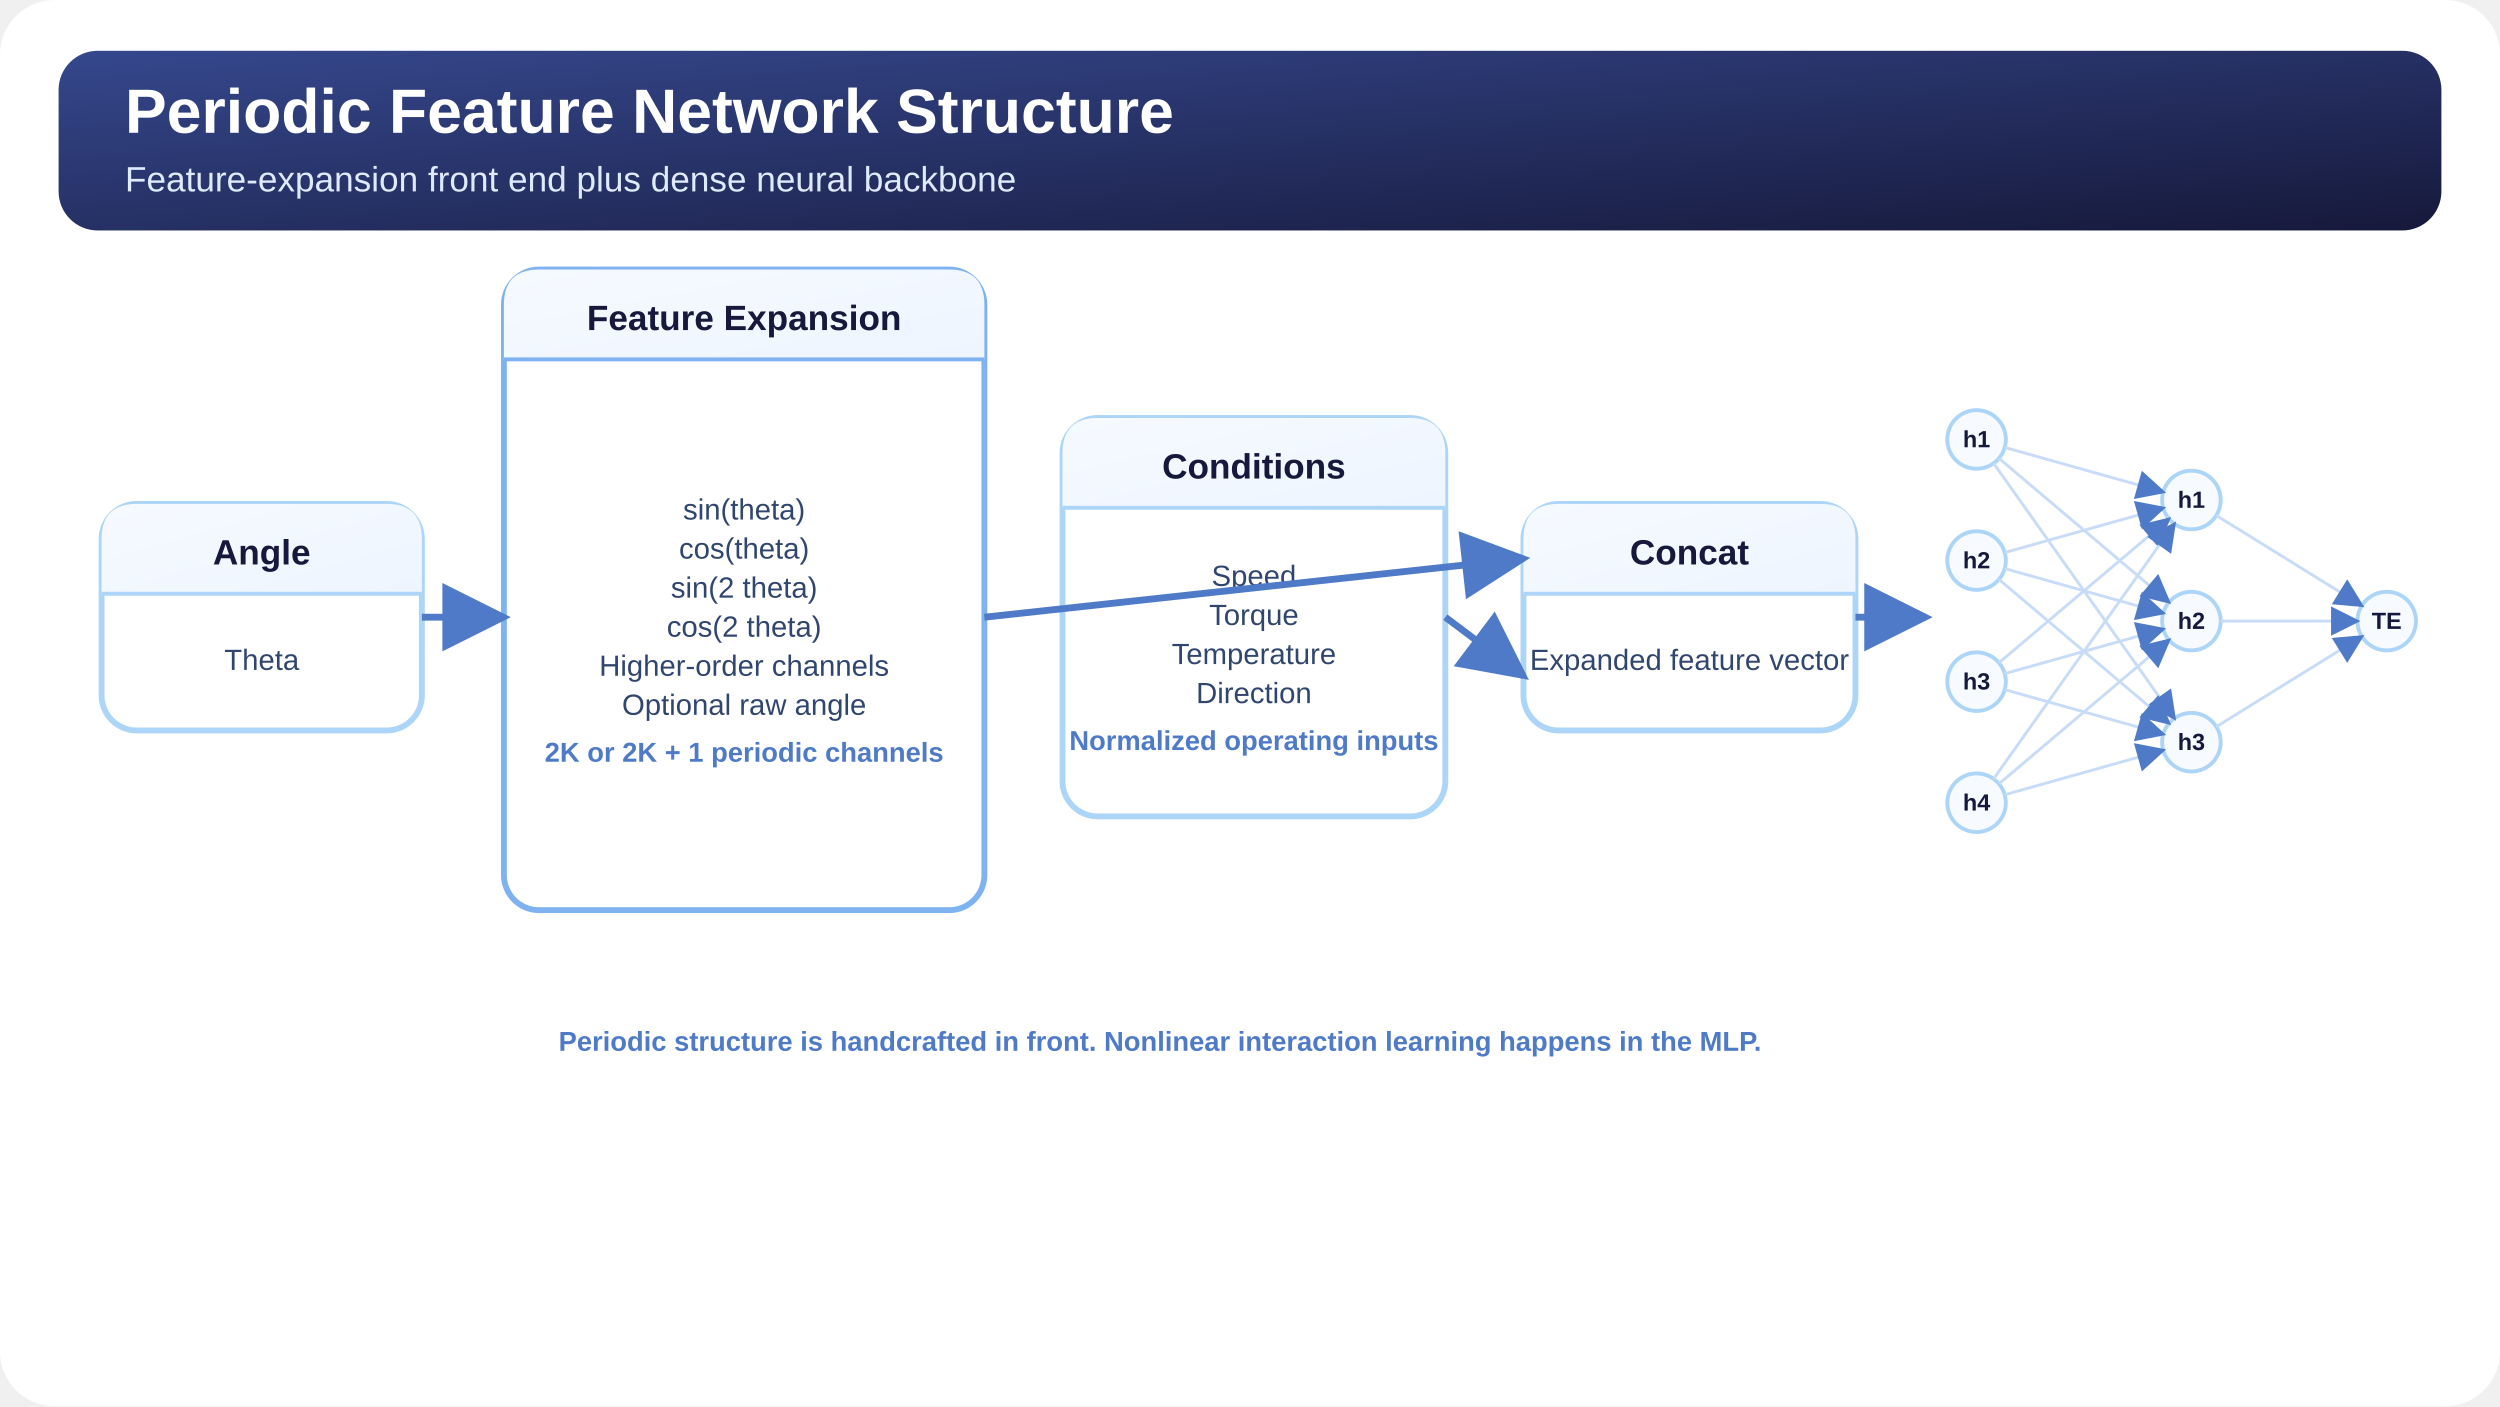
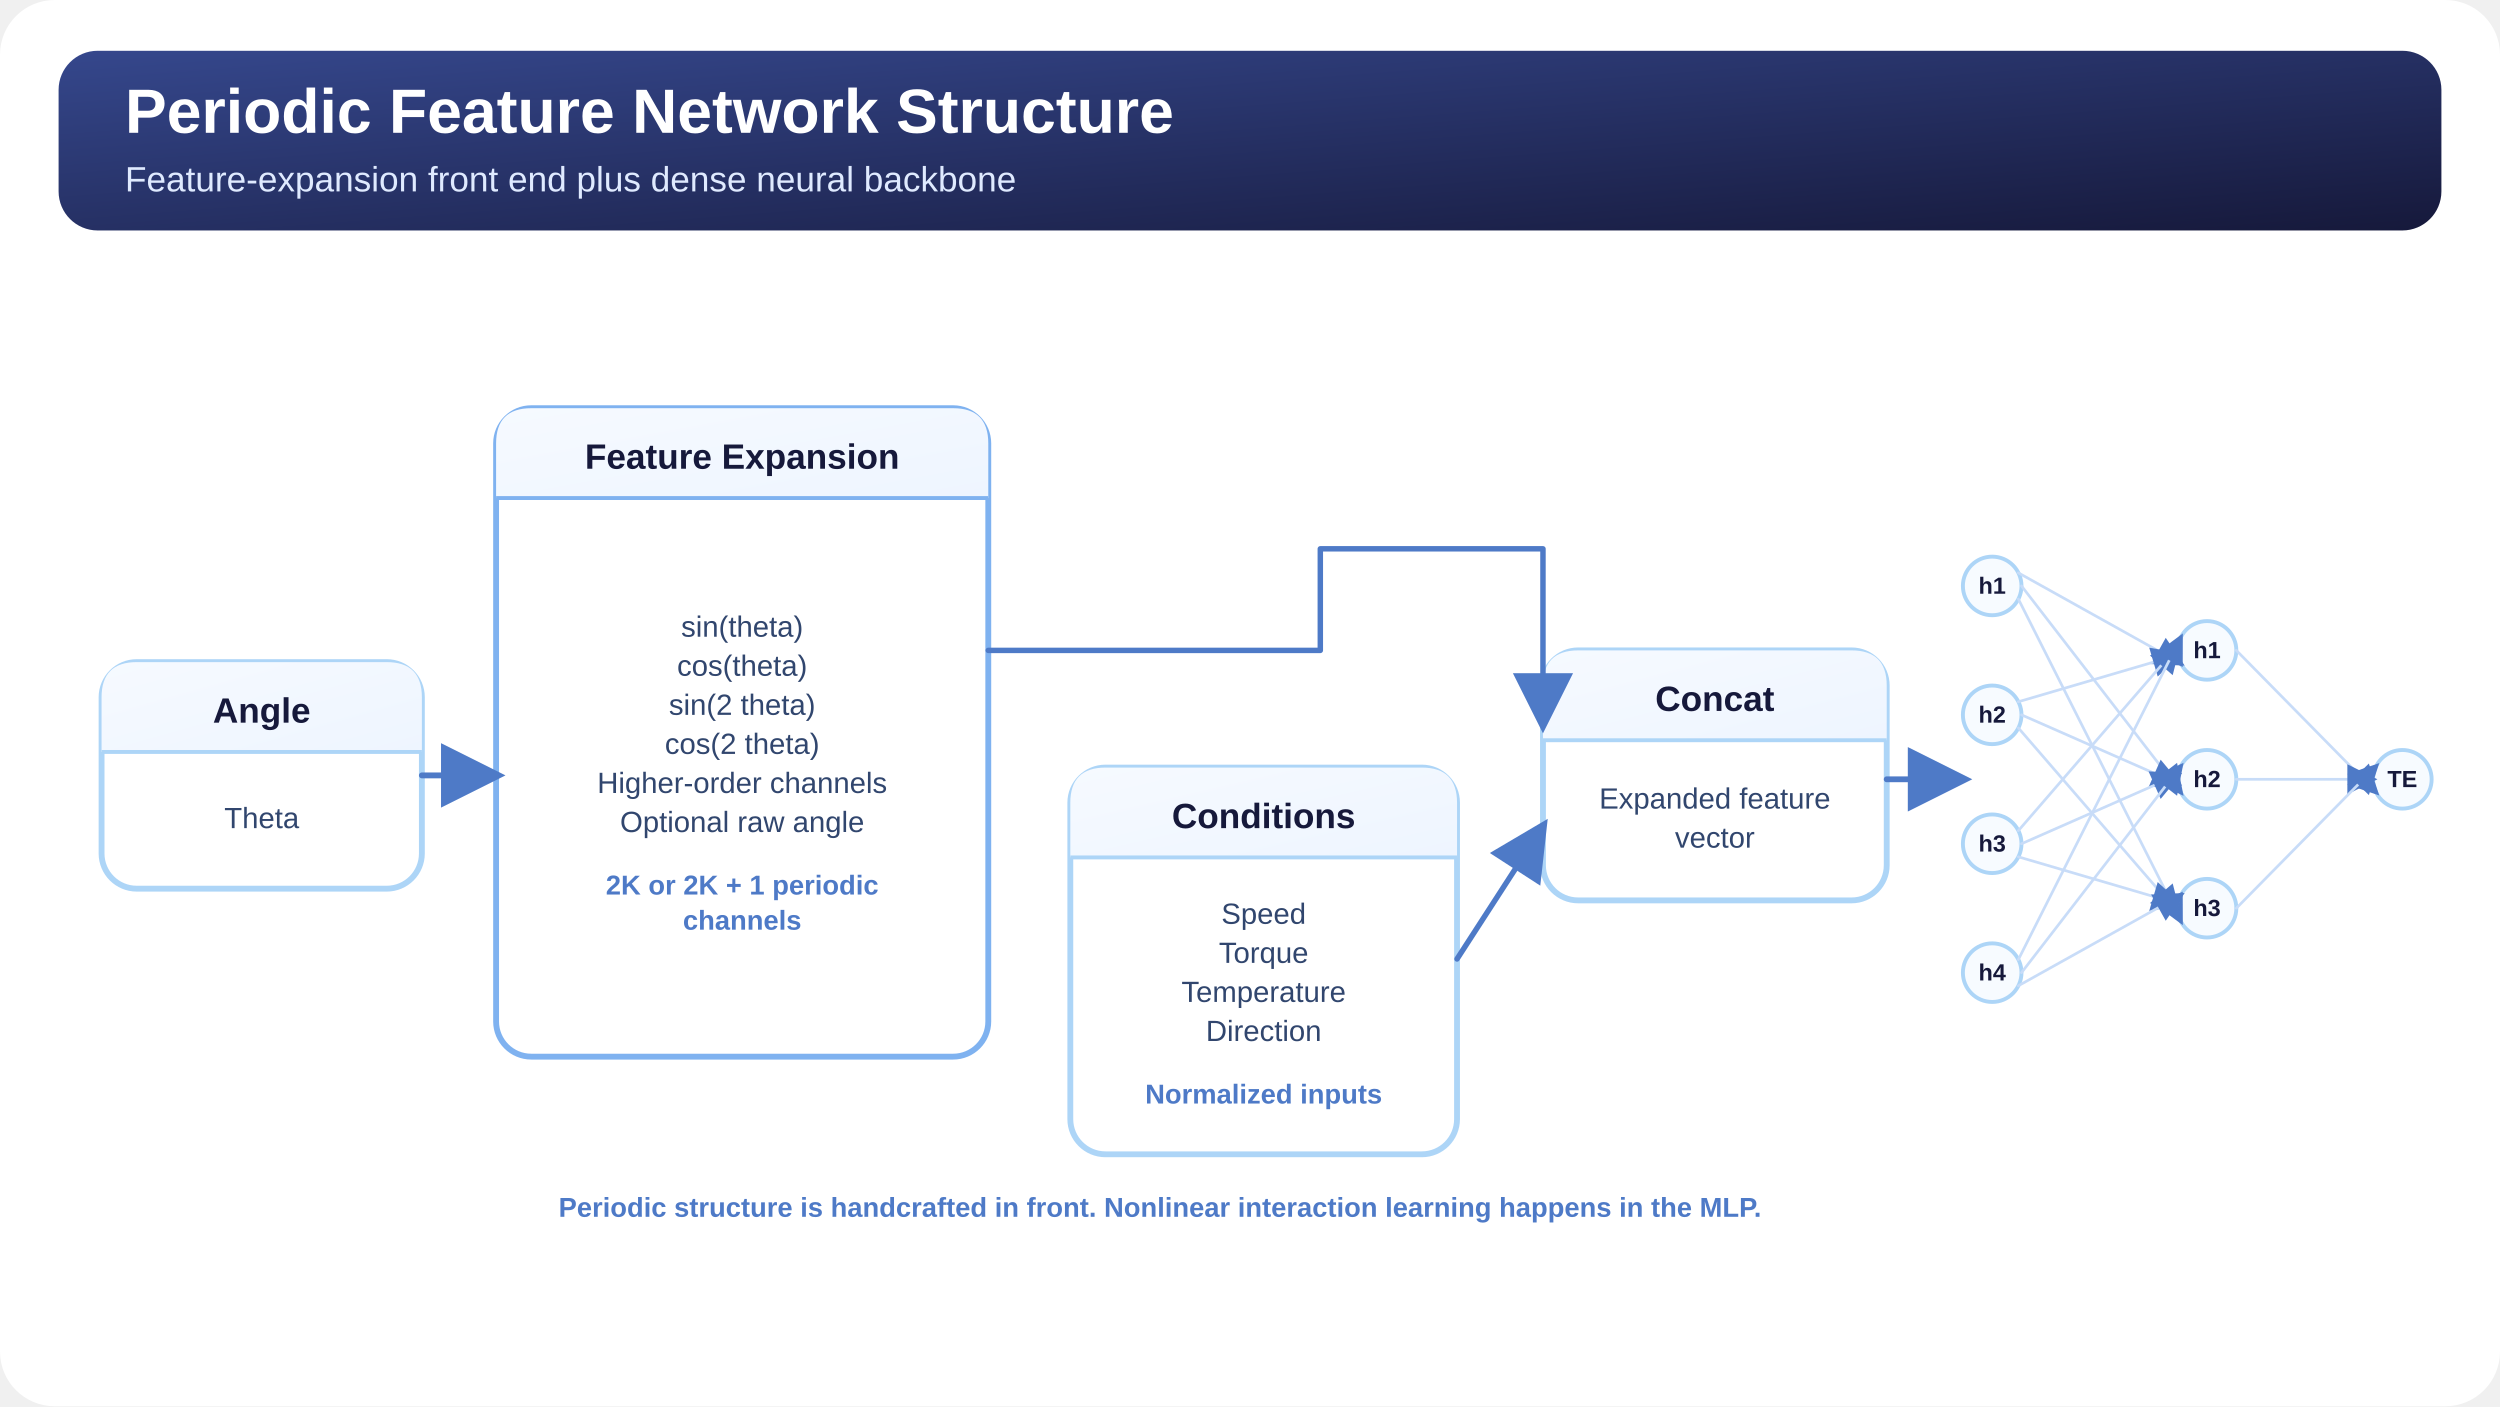
<svg xmlns="http://www.w3.org/2000/svg" width="1280" height="720" viewBox="0 0 1280 720" role="img" aria-labelledby="title desc">
  <defs>
    <linearGradient id="canvas_header" x1="0" y1="0" x2="1" y2="1">
      <stop offset="0%" stop-color="#35478C" />
      <stop offset="100%" stop-color="#16193B" />
    </linearGradient>
    <linearGradient id="card_header" x1="0" y1="0" x2="1" y2="1">
      <stop offset="0%" stop-color="#F6FAFF" />
      <stop offset="100%" stop-color="#EEF5FF" />
    </linearGradient>
-     <marker id="arrow_head" markerWidth="10" markerHeight="10" refX="9" refY="5" orient="auto" markerUnits="strokeWidth">
-       <path d="M0,0 L10,5 L0,10 Z" fill="#4E7AC7" />
+     <marker id="arrow_head" markerWidth="11" markerHeight="11" refX="9.4" refY="5.5" orient="auto" markerUnits="strokeWidth">
+       <path d="M0,0 L11,5.5 L0,11 Z" fill="#4E7AC7" />
    </marker>
    <style>
      .canvas-title { font: 700 32px 'Segoe UI', Arial, sans-serif; fill: #ffffff; }
      .canvas-subtitle { font: 500 18px 'Segoe UI', Arial, sans-serif; fill: #dfeaff; }
      .card-title { font: 700 18px 'Segoe UI', Arial, sans-serif; fill: #16193B; }
      .card-text { font: 500 15px 'Segoe UI', Arial, sans-serif; fill: #31466E; }
      .card-note { font: 600 14px 'Segoe UI', Arial, sans-serif; fill: #4E7AC7; }
      .label { font: 700 16px 'Segoe UI', Arial, sans-serif; fill: #16193B; }
      .tiny { font: 600 14px 'Segoe UI', Arial, sans-serif; fill: #4E7AC7; }
      .node-label { font: 700 12px 'Segoe UI', Arial, sans-serif; fill: #16193B; }
      .node-small-label { font: 700 11px 'Segoe UI', Arial, sans-serif; fill: #16193B; }
      .flow-row-text { font: 600 14px 'Segoe UI', Arial, sans-serif; fill: #31466E; }
    </style>
  </defs>
  <rect x="0" y="0" width="1280" height="720" rx="28" fill="#FFFFFF" />
  <rect x="30" y="26" width="1220" height="92" rx="20" fill="url(#canvas_header)" />
  <text x="64" y="68" class="canvas-title">Periodic Feature Network Structure</text>
  <text x="64" y="98" class="canvas-subtitle">Feature-expansion front end plus dense neural backbone</text>
-   <rect x="52" y="258" width="164" height="116" rx="18" fill="#FFFFFF" stroke="#ADD5F7" stroke-width="3" />
-   <path d="M70, 258 H198 Q216, 258 216, 276 V304 H52 V276 Q52, 258 70, 258 Z" fill="url(#card_header)" />
-   <line x1="52" y1="304" x2="216" y2="304" stroke="#ADD5F7" stroke-width="2" />
-   <text x="134" y="289" text-anchor="middle" class="card-title">Angle</text>
-   <text x="134" y="343.0" text-anchor="middle" class="card-text">Theta</text>
-   <rect x="258" y="138" width="246" height="328" rx="18" fill="#FFFFFF" stroke="#7FB2F0" stroke-width="3" />
-   <path d="M276, 138 H486 Q504, 138 504, 156 V184 H258 V156 Q258, 138 276, 138 Z" fill="url(#card_header)" />
-   <line x1="258" y1="184" x2="504" y2="184" stroke="#7FB2F0" stroke-width="2" />
-   <text x="381" y="169" text-anchor="middle" class="card-title">Feature Expansion</text>
-   <text x="381" y="266.0" text-anchor="middle" class="card-text">sin(theta)</text>
-   <text x="381" y="286.0" text-anchor="middle" class="card-text">cos(theta)</text>
-   <text x="381" y="306.0" text-anchor="middle" class="card-text">sin(2 theta)</text>
-   <text x="381" y="326.0" text-anchor="middle" class="card-text">cos(2 theta)</text>
-   <text x="381" y="346.0" text-anchor="middle" class="card-text">Higher-order channels</text>
-   <text x="381" y="366.0" text-anchor="middle" class="card-text">Optional raw angle</text>
-   <text x="381" y="390.0" text-anchor="middle" class="card-note">2K or 2K + 1 periodic channels</text>
-   <rect x="544" y="214" width="196" height="204" rx="18" fill="#FFFFFF" stroke="#ADD5F7" stroke-width="3" />
-   <path d="M562, 214 H722 Q740, 214 740, 232 V260 H544 V232 Q544, 214 562, 214 Z" fill="url(#card_header)" />
-   <line x1="544" y1="260" x2="740" y2="260" stroke="#ADD5F7" stroke-width="2" />
-   <text x="642" y="245" text-anchor="middle" class="card-title">Conditions</text>
-   <text x="642" y="300.0" text-anchor="middle" class="card-text">Speed</text>
-   <text x="642" y="320.0" text-anchor="middle" class="card-text">Torque</text>
-   <text x="642" y="340.0" text-anchor="middle" class="card-text">Temperature</text>
-   <text x="642" y="360.0" text-anchor="middle" class="card-text">Direction</text>
-   <text x="642" y="384.0" text-anchor="middle" class="card-note">Normalized operating inputs</text>
-   <rect x="780" y="258" width="170" height="116" rx="18" fill="#FFFFFF" stroke="#ADD5F7" stroke-width="3" />
-   <path d="M798, 258 H932 Q950, 258 950, 276 V304 H780 V276 Q780, 258 798, 258 Z" fill="url(#card_header)" />
-   <line x1="780" y1="304" x2="950" y2="304" stroke="#ADD5F7" stroke-width="2" />
-   <text x="865" y="289" text-anchor="middle" class="card-title">Concat</text>
-   <text x="865" y="343.0" text-anchor="middle" class="card-text">Expanded feature vector</text>
-   <circle cx="1012" cy="225" r="15" fill="#F7FBFF" stroke="#ADD5F7" stroke-width="2" />
-   <text x="1012" y="229" text-anchor="middle" class="node-label">h1</text>
-   <circle cx="1012" cy="287" r="15" fill="#F7FBFF" stroke="#ADD5F7" stroke-width="2" />
-   <text x="1012" y="291" text-anchor="middle" class="node-label">h2</text>
-   <circle cx="1012" cy="349" r="15" fill="#F7FBFF" stroke="#ADD5F7" stroke-width="2" />
-   <text x="1012" y="353" text-anchor="middle" class="node-label">h3</text>
-   <circle cx="1012" cy="411" r="15" fill="#F7FBFF" stroke="#ADD5F7" stroke-width="2" />
-   <text x="1012" y="415" text-anchor="middle" class="node-label">h4</text>
-   <circle cx="1122" cy="256" r="15" fill="#F7FBFF" stroke="#ADD5F7" stroke-width="2" />
-   <text x="1122" y="260" text-anchor="middle" class="node-label">h1</text>
-   <circle cx="1122" cy="318" r="15" fill="#F7FBFF" stroke="#ADD5F7" stroke-width="2" />
-   <text x="1122" y="322" text-anchor="middle" class="node-label">h2</text>
-   <circle cx="1122" cy="380" r="15" fill="#F7FBFF" stroke="#ADD5F7" stroke-width="2" />
-   <text x="1122" y="384" text-anchor="middle" class="node-label">h3</text>
-   <circle cx="1222" cy="318" r="15" fill="#F7FBFF" stroke="#ADD5F7" stroke-width="2" />
-   <text x="1222" y="322" text-anchor="middle" class="node-label">TE</text>
-   <line x1="1026.4" y1="229.1" x2="1107.6" y2="251.9" stroke="#C8DCF8" stroke-width="1.5" marker-end="url(#arrow_head)" />
-   <line x1="1023.5" y1="234.7" x2="1110.5" y2="308.3" stroke="#C8DCF8" stroke-width="1.5" marker-end="url(#arrow_head)" />
-   <line x1="1020.7" y1="237.2" x2="1113.3" y2="367.8" stroke="#C8DCF8" stroke-width="1.5" marker-end="url(#arrow_head)" />
-   <line x1="1026.4" y1="282.9" x2="1107.6" y2="260.1" stroke="#C8DCF8" stroke-width="1.5" marker-end="url(#arrow_head)" />
-   <line x1="1026.4" y1="291.1" x2="1107.6" y2="313.9" stroke="#C8DCF8" stroke-width="1.5" marker-end="url(#arrow_head)" />
-   <line x1="1023.5" y1="296.7" x2="1110.5" y2="370.3" stroke="#C8DCF8" stroke-width="1.5" marker-end="url(#arrow_head)" />
-   <line x1="1023.5" y1="339.3" x2="1110.5" y2="265.7" stroke="#C8DCF8" stroke-width="1.5" marker-end="url(#arrow_head)" />
-   <line x1="1026.4" y1="344.9" x2="1107.6" y2="322.1" stroke="#C8DCF8" stroke-width="1.5" marker-end="url(#arrow_head)" />
-   <line x1="1026.4" y1="353.1" x2="1107.6" y2="375.9" stroke="#C8DCF8" stroke-width="1.5" marker-end="url(#arrow_head)" />
-   <line x1="1020.7" y1="398.8" x2="1113.3" y2="268.2" stroke="#C8DCF8" stroke-width="1.5" marker-end="url(#arrow_head)" />
-   <line x1="1023.5" y1="401.3" x2="1110.5" y2="327.7" stroke="#C8DCF8" stroke-width="1.5" marker-end="url(#arrow_head)" />
-   <line x1="1026.4" y1="406.9" x2="1107.6" y2="384.1" stroke="#C8DCF8" stroke-width="1.5" marker-end="url(#arrow_head)" />
-   <line x1="1134.7" y1="263.9" x2="1209.3" y2="310.1" stroke="#C8DCF8" stroke-width="1.5" marker-end="url(#arrow_head)" />
-   <line x1="1137.0" y1="318.0" x2="1207.0" y2="318.0" stroke="#C8DCF8" stroke-width="1.5" marker-end="url(#arrow_head)" />
-   <line x1="1134.7" y1="372.1" x2="1209.3" y2="325.9" stroke="#C8DCF8" stroke-width="1.5" marker-end="url(#arrow_head)" />
-   <line x1="216.0" y1="316.0" x2="258.0" y2="316.0" stroke="#4E7AC7" stroke-width="3.5" marker-end="url(#arrow_head)" />
-   <line x1="504.0" y1="316.0" x2="780.0" y2="286.0" stroke="#4E7AC7" stroke-width="3.5" marker-end="url(#arrow_head)" />
-   <line x1="740.0" y1="316.0" x2="780.0" y2="346.0" stroke="#4E7AC7" stroke-width="3.5" marker-end="url(#arrow_head)" />
-   <line x1="950.0" y1="316.0" x2="986.0" y2="316.0" stroke="#4E7AC7" stroke-width="3.5" marker-end="url(#arrow_head)" />
-   <text x="286" y="538" class="tiny">Periodic structure is handcrafted in front. Nonlinear interaction learning happens in the MLP.</text>
+   <g transform="translate(0,67.0)">
+     <rect x="52" y="272" width="164" height="116" rx="18" fill="#FFFFFF" stroke="#ADD5F7" stroke-width="3" />
+     <path d="M70, 272 H198 Q216, 272 216, 290 V318 H52 V290 Q52, 272 70, 272 Z" fill="url(#card_header)" />
+     <line x1="52" y1="318" x2="216" y2="318" stroke="#ADD5F7" stroke-width="2" />
+     <text x="134" y="303" text-anchor="middle" class="card-title">Angle</text>
+     <text x="134.0" y="357.0" text-anchor="middle" class="card-text">Theta</text>
+     <rect x="254" y="142" width="252" height="332" rx="18" fill="#FFFFFF" stroke="#7FB2F0" stroke-width="3" />
+     <path d="M272, 142 H488 Q506, 142 506, 160 V188 H254 V160 Q254, 142 272, 142 Z" fill="url(#card_header)" />
+     <line x1="254" y1="188" x2="506" y2="188" stroke="#7FB2F0" stroke-width="2" />
+     <text x="380" y="173" text-anchor="middle" class="card-title">Feature Expansion</text>
+     <text x="380.0" y="259.0" text-anchor="middle" class="card-text">sin(theta)</text>
+     <text x="380.0" y="279.0" text-anchor="middle" class="card-text">cos(theta)</text>
+     <text x="380.0" y="299.0" text-anchor="middle" class="card-text">sin(2 theta)</text>
+     <text x="380.0" y="319.0" text-anchor="middle" class="card-text">cos(2 theta)</text>
+     <text x="380.0" y="339.0" text-anchor="middle" class="card-text">Higher-order channels</text>
+     <text x="380.0" y="359.0" text-anchor="middle" class="card-text">Optional raw angle</text>
+     <text x="380.0" y="391.0" text-anchor="middle" class="card-note">2K or 2K + 1 periodic</text>
+     <text x="380.0" y="409.0" text-anchor="middle" class="card-note">channels</text>
+     <rect x="548" y="326" width="198" height="198" rx="18" fill="#FFFFFF" stroke="#ADD5F7" stroke-width="3" />
+     <path d="M566, 326 H728 Q746, 326 746, 344 V372 H548 V344 Q548, 326 566, 326 Z" fill="url(#card_header)" />
+     <line x1="548" y1="372" x2="746" y2="372" stroke="#ADD5F7" stroke-width="2" />
+     <text x="647" y="357" text-anchor="middle" class="card-title">Conditions</text>
+     <text x="647.0" y="406.0" text-anchor="middle" class="card-text">Speed</text>
+     <text x="647.0" y="426.0" text-anchor="middle" class="card-text">Torque</text>
+     <text x="647.0" y="446.0" text-anchor="middle" class="card-text">Temperature</text>
+     <text x="647.0" y="466.0" text-anchor="middle" class="card-text">Direction</text>
+     <text x="647.0" y="498.0" text-anchor="middle" class="card-note">Normalized inputs</text>
+     <rect x="790" y="266" width="176" height="128" rx="18" fill="#FFFFFF" stroke="#ADD5F7" stroke-width="3" />
+     <path d="M808, 266 H948 Q966, 266 966, 284 V312 H790 V284 Q790, 266 808, 266 Z" fill="url(#card_header)" />
+     <line x1="790" y1="312" x2="966" y2="312" stroke="#ADD5F7" stroke-width="2" />
+     <text x="878" y="297" text-anchor="middle" class="card-title">Concat</text>
+     <text x="878.0" y="347.0" text-anchor="middle" class="card-text">Expanded feature</text>
+     <text x="878.0" y="367.0" text-anchor="middle" class="card-text">vector</text>
+     <circle cx="1020" cy="233" r="15" fill="#F7FBFF" stroke="#ADD5F7" stroke-width="2" />
+     <text x="1020" y="237" text-anchor="middle" class="node-label">h1</text>
+     <circle cx="1020" cy="299" r="15" fill="#F7FBFF" stroke="#ADD5F7" stroke-width="2" />
+     <text x="1020" y="303" text-anchor="middle" class="node-label">h2</text>
+     <circle cx="1020" cy="365" r="15" fill="#F7FBFF" stroke="#ADD5F7" stroke-width="2" />
+     <text x="1020" y="369" text-anchor="middle" class="node-label">h3</text>
+     <circle cx="1020" cy="431" r="15" fill="#F7FBFF" stroke="#ADD5F7" stroke-width="2" />
+     <text x="1020" y="435" text-anchor="middle" class="node-label">h4</text>
+     <circle cx="1130" cy="266" r="15" fill="#F7FBFF" stroke="#ADD5F7" stroke-width="2" />
+     <text x="1130" y="270" text-anchor="middle" class="node-label">h1</text>
+     <circle cx="1130" cy="332" r="15" fill="#F7FBFF" stroke="#ADD5F7" stroke-width="2" />
+     <text x="1130" y="336" text-anchor="middle" class="node-label">h2</text>
+     <circle cx="1130" cy="398" r="15" fill="#F7FBFF" stroke="#ADD5F7" stroke-width="2" />
+     <text x="1130" y="402" text-anchor="middle" class="node-label">h3</text>
+     <circle cx="1230" cy="332" r="15" fill="#F7FBFF" stroke="#ADD5F7" stroke-width="2" />
+     <text x="1230" y="336" text-anchor="middle" class="node-label">TE</text>
+     <line x1="1033.4" y1="226.3" x2="1116.6" y2="272.7" stroke="#C8DCF8" stroke-width="1.4" stroke-linecap="round" marker-end="url(#arrow_head)" />
+     <line x1="1035.0" y1="233.0" x2="1116.6" y2="338.7" stroke="#C8DCF8" stroke-width="1.4" stroke-linecap="round" marker-end="url(#arrow_head)" />
+     <line x1="1033.4" y1="239.7" x2="1116.6" y2="404.7" stroke="#C8DCF8" stroke-width="1.4" stroke-linecap="round" marker-end="url(#arrow_head)" />
+     <line x1="1033.4" y1="292.3" x2="1115.2" y2="268.3" stroke="#C8DCF8" stroke-width="1.4" stroke-linecap="round" marker-end="url(#arrow_head)" />
+     <line x1="1035.0" y1="299.0" x2="1115.2" y2="334.3" stroke="#C8DCF8" stroke-width="1.4" stroke-linecap="round" marker-end="url(#arrow_head)" />
+     <line x1="1033.4" y1="305.7" x2="1115.2" y2="400.3" stroke="#C8DCF8" stroke-width="1.4" stroke-linecap="round" marker-end="url(#arrow_head)" />
+     <line x1="1033.4" y1="358.3" x2="1115.2" y2="263.7" stroke="#C8DCF8" stroke-width="1.4" stroke-linecap="round" marker-end="url(#arrow_head)" />
+     <line x1="1035.0" y1="365.0" x2="1115.2" y2="329.7" stroke="#C8DCF8" stroke-width="1.4" stroke-linecap="round" marker-end="url(#arrow_head)" />
+     <line x1="1033.4" y1="371.7" x2="1115.2" y2="395.7" stroke="#C8DCF8" stroke-width="1.4" stroke-linecap="round" marker-end="url(#arrow_head)" />
+     <line x1="1033.4" y1="424.3" x2="1116.6" y2="259.3" stroke="#C8DCF8" stroke-width="1.4" stroke-linecap="round" marker-end="url(#arrow_head)" />
+     <line x1="1035.0" y1="431.0" x2="1116.6" y2="325.3" stroke="#C8DCF8" stroke-width="1.4" stroke-linecap="round" marker-end="url(#arrow_head)" />
+     <line x1="1033.4" y1="437.7" x2="1116.6" y2="391.3" stroke="#C8DCF8" stroke-width="1.4" stroke-linecap="round" marker-end="url(#arrow_head)" />
+     <line x1="1145.0" y1="266.0" x2="1216.6" y2="338.7" stroke="#C8DCF8" stroke-width="1.4" stroke-linecap="round" marker-end="url(#arrow_head)" />
+     <line x1="1145.0" y1="332.0" x2="1215.0" y2="332.0" stroke="#C8DCF8" stroke-width="1.4" stroke-linecap="round" marker-end="url(#arrow_head)" />
+     <line x1="1145.0" y1="398.0" x2="1216.6" y2="325.3" stroke="#C8DCF8" stroke-width="1.4" stroke-linecap="round" marker-end="url(#arrow_head)" />
+     <line x1="216.0" y1="330.0" x2="254.0" y2="330.0" stroke="#4E7AC7" stroke-width="3.0" stroke-linecap="round" marker-end="url(#arrow_head)" />
+     <path d="M506.0,266.0 L676.0,266.0 L676.0,214.0 L790.0,214.0 L790.0,304.0" fill="none" stroke="#4E7AC7" stroke-width="2.8" stroke-linejoin="round" stroke-linecap="round" marker-end="url(#arrow_head)" />
+     <line x1="746.0" y1="424.0" x2="790.0" y2="356.0" stroke="#4E7AC7" stroke-width="2.8" stroke-linecap="round" marker-end="url(#arrow_head)" />
+     <line x1="966.0" y1="332.0" x2="1005.0" y2="332.0" stroke="#4E7AC7" stroke-width="3.0" stroke-linecap="round" marker-end="url(#arrow_head)" />
+     <text x="286" y="556" class="tiny">Periodic structure is handcrafted in front. Nonlinear interaction learning happens in the MLP.</text>
+   </g>
</svg>
